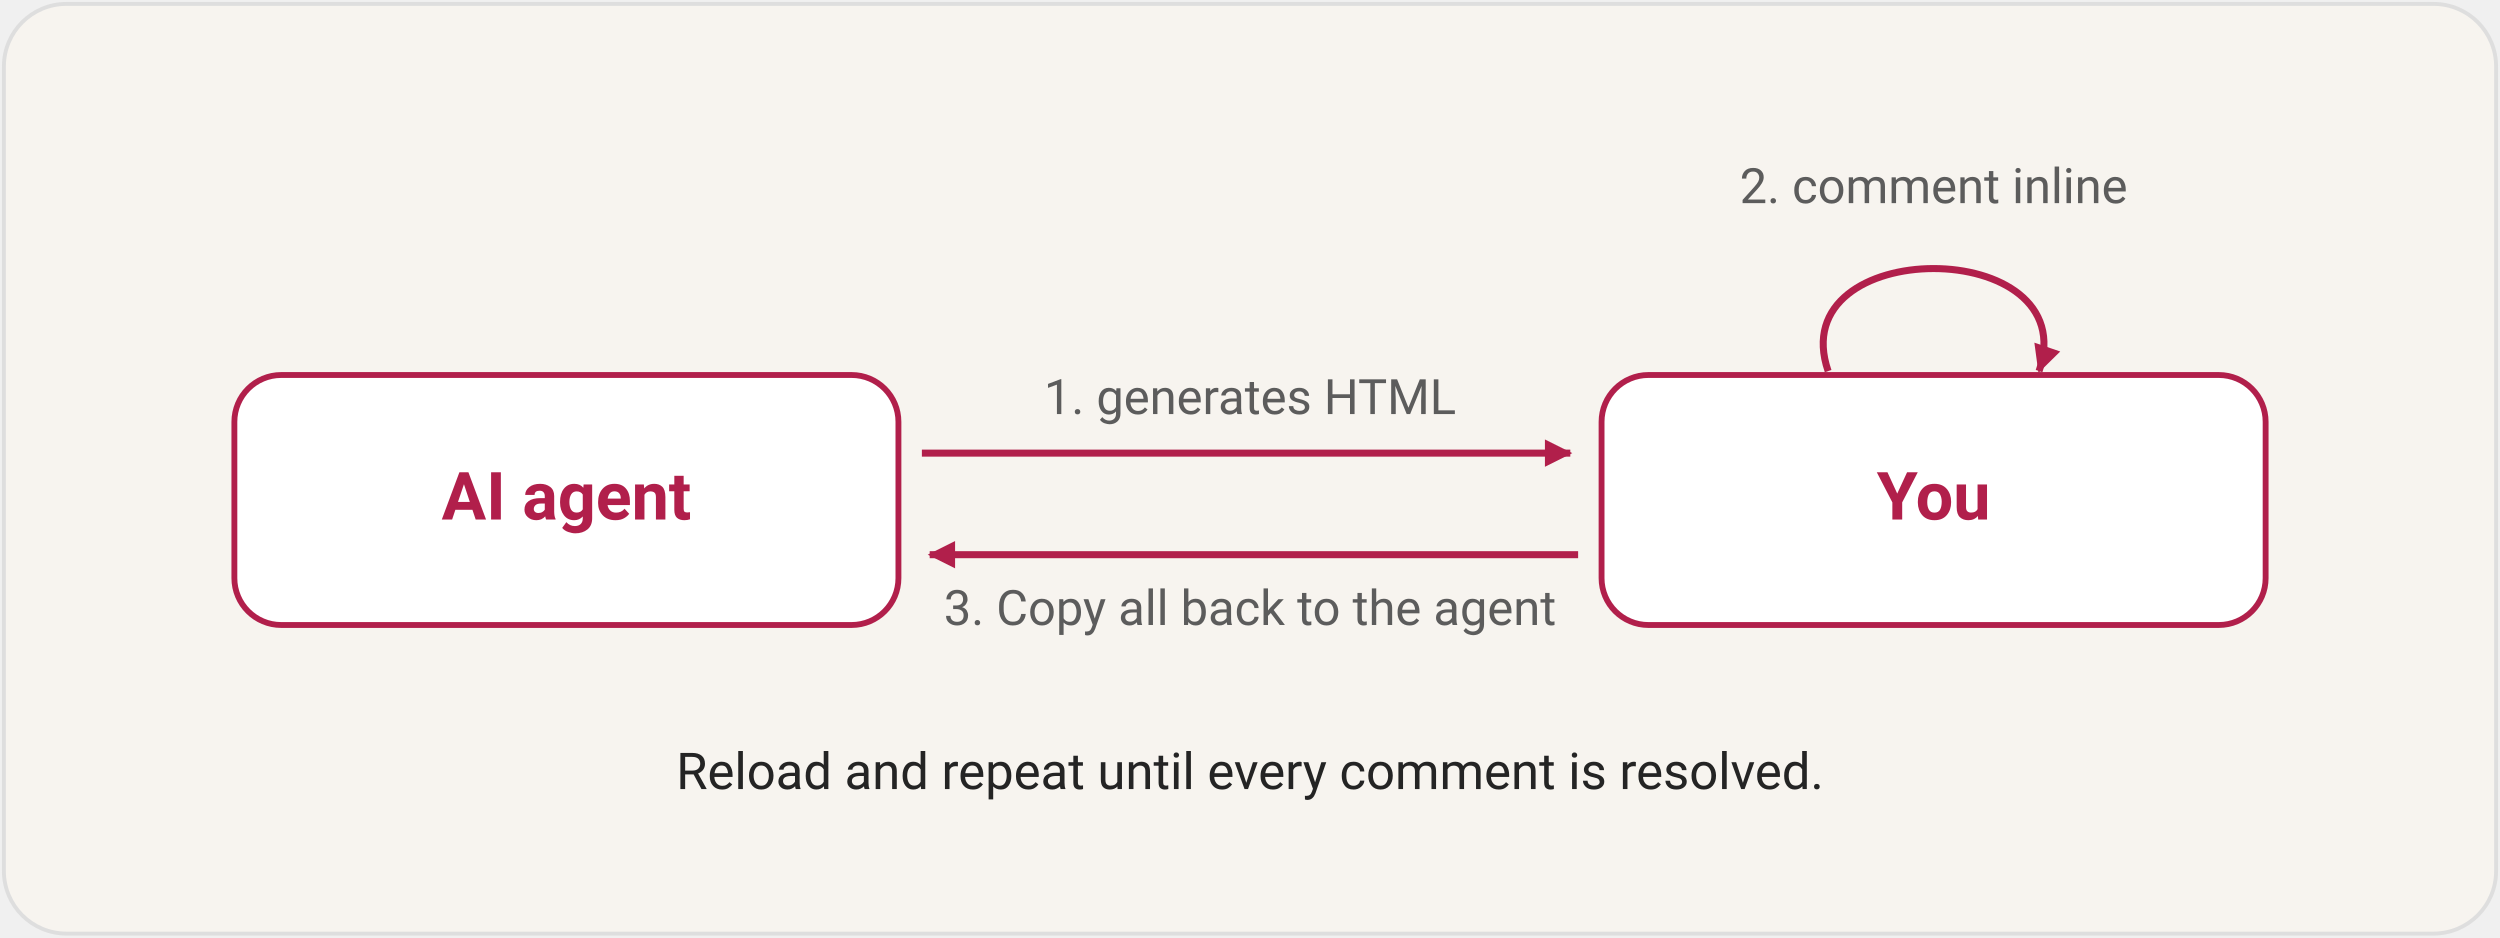
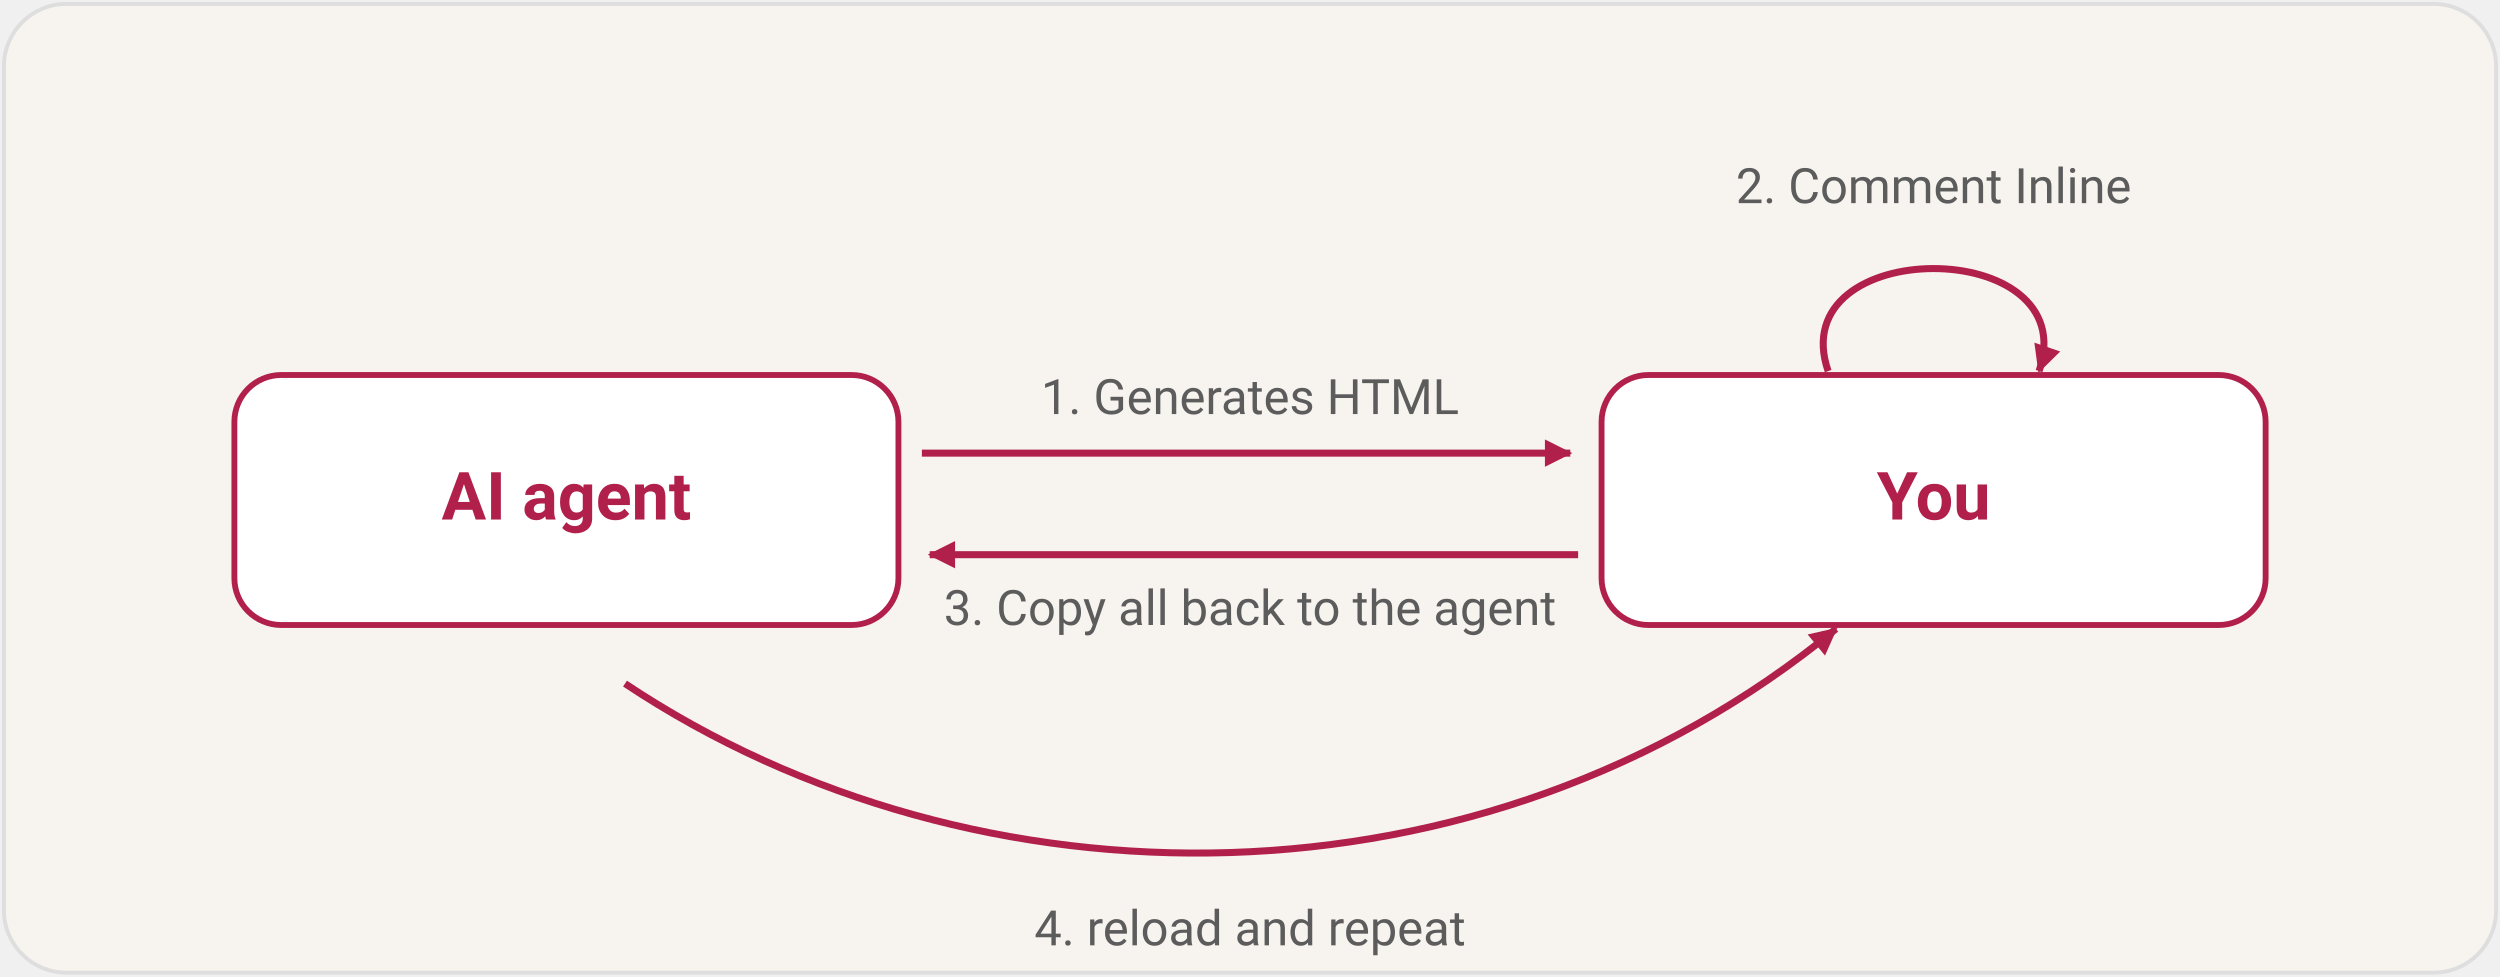
- <svg xmlns="http://www.w3.org/2000/svg" viewBox="0 0 640 240" width="640" height="240" role="img" aria-labelledby="cmh-loop-title cmh-loop-desc" font-family="'Segoe UI', Roboto, Helvetica, Arial, sans-serif">
+ <svg xmlns="http://www.w3.org/2000/svg" viewBox="0 0 640 250" width="640" height="250" role="img" aria-labelledby="cmh-loop-title cmh-loop-desc" font-family="'Segoe UI', Roboto, Helvetica, Arial, sans-serif">
  <style>
    .bg { fill: #f7f4ef; stroke: #dedede; }
    .node { fill: #ffffff; stroke: #b11f4b; }
    .node-title { fill: #b11f4b; }
-     .lead { fill: #242424; }
    .sub { fill: #5c5c5c; }
    .arrow { stroke: #b11f4b; }
    .head { fill: #b11f4b; }
    @media (prefers-color-scheme: dark) {
      .bg { fill: #0d1117; stroke: #30363d; }
      .node { fill: #161b22; stroke: #ff6b93; }
      .node-title { fill: #ff6b93; }
-       .lead { fill: #e6edf3; }
      .sub { fill: #9aa4ad; }
      .arrow { stroke: #ff6b93; }
      .head { fill: #ff6b93; }
    }
  </style>
  <defs>
    <marker id="cmh-ah" markerWidth="10" markerHeight="10" refX="7.5" refY="4.5" orient="auto" markerUnits="userSpaceOnUse">
      <path class="head" d="M1,1 L8,4.5 L1,8 Z" fill="#b11f4b" />
    </marker>
  </defs>
-   <rect class="bg" fill="#f7f4ef" stroke="#dedede" x="1" y="1" width="638" height="238" rx="16" />
+   <rect class="bg" fill="#f7f4ef" stroke="#dedede" x="1" y="1" width="638" height="248" rx="16" />
  <rect class="node" fill="#ffffff" stroke="#b11f4b" x="60" y="96" width="170" height="64" rx="12" stroke-width="1.5" />
  <text class="node-title" fill="#b11f4b" x="145" y="133" text-anchor="middle" font-size="17" font-weight="600">AI agent</text>
  <rect class="node" fill="#ffffff" stroke="#b11f4b" x="410" y="96" width="170" height="64" rx="12" stroke-width="1.5" />
  <text class="node-title" fill="#b11f4b" x="495" y="133" text-anchor="middle" font-size="17" font-weight="600">You</text>
-   <text class="sub" fill="#5c5c5c" x="320" y="106" text-anchor="middle" font-size="12.5">1. generates HTML</text>
+   <text class="sub" fill="#5c5c5c" x="320" y="106" text-anchor="middle" font-size="12.5">1. Generates HTML</text>
  <line class="arrow" stroke="#b11f4b" x1="236" y1="116" x2="402" y2="116" stroke-width="1.8" marker-end="url(#cmh-ah)" />
-   <text class="sub" fill="#5c5c5c" x="495" y="52" text-anchor="middle" font-size="12.5">2. comment inline</text>
+   <text class="sub" fill="#5c5c5c" x="495" y="52" text-anchor="middle" font-size="12.5">2. Comment Inline</text>
  <path class="arrow" stroke="#b11f4b" fill="none" d="M468,95 C 456,60 534,60 522,95" stroke-width="1.8" marker-end="url(#cmh-ah)" />
  <line class="arrow" stroke="#b11f4b" x1="404" y1="142" x2="238" y2="142" stroke-width="1.8" marker-end="url(#cmh-ah)" />
  <text class="sub" fill="#5c5c5c" x="320" y="160" text-anchor="middle" font-size="12.5">3. Copy all back to the agent</text>
-   <text class="lead" fill="#242424" x="320" y="202" text-anchor="middle" font-size="13">Reload and repeat until every comment is resolved.</text>
+   <path class="arrow" stroke="#b11f4b" fill="none" d="M160,175 C 250,235 380,235 470,161" stroke-width="1.8" marker-end="url(#cmh-ah)" />
+   <text class="sub" fill="#5c5c5c" x="320" y="242" text-anchor="middle" font-size="12.5">4. reload and repeat</text>
</svg>
